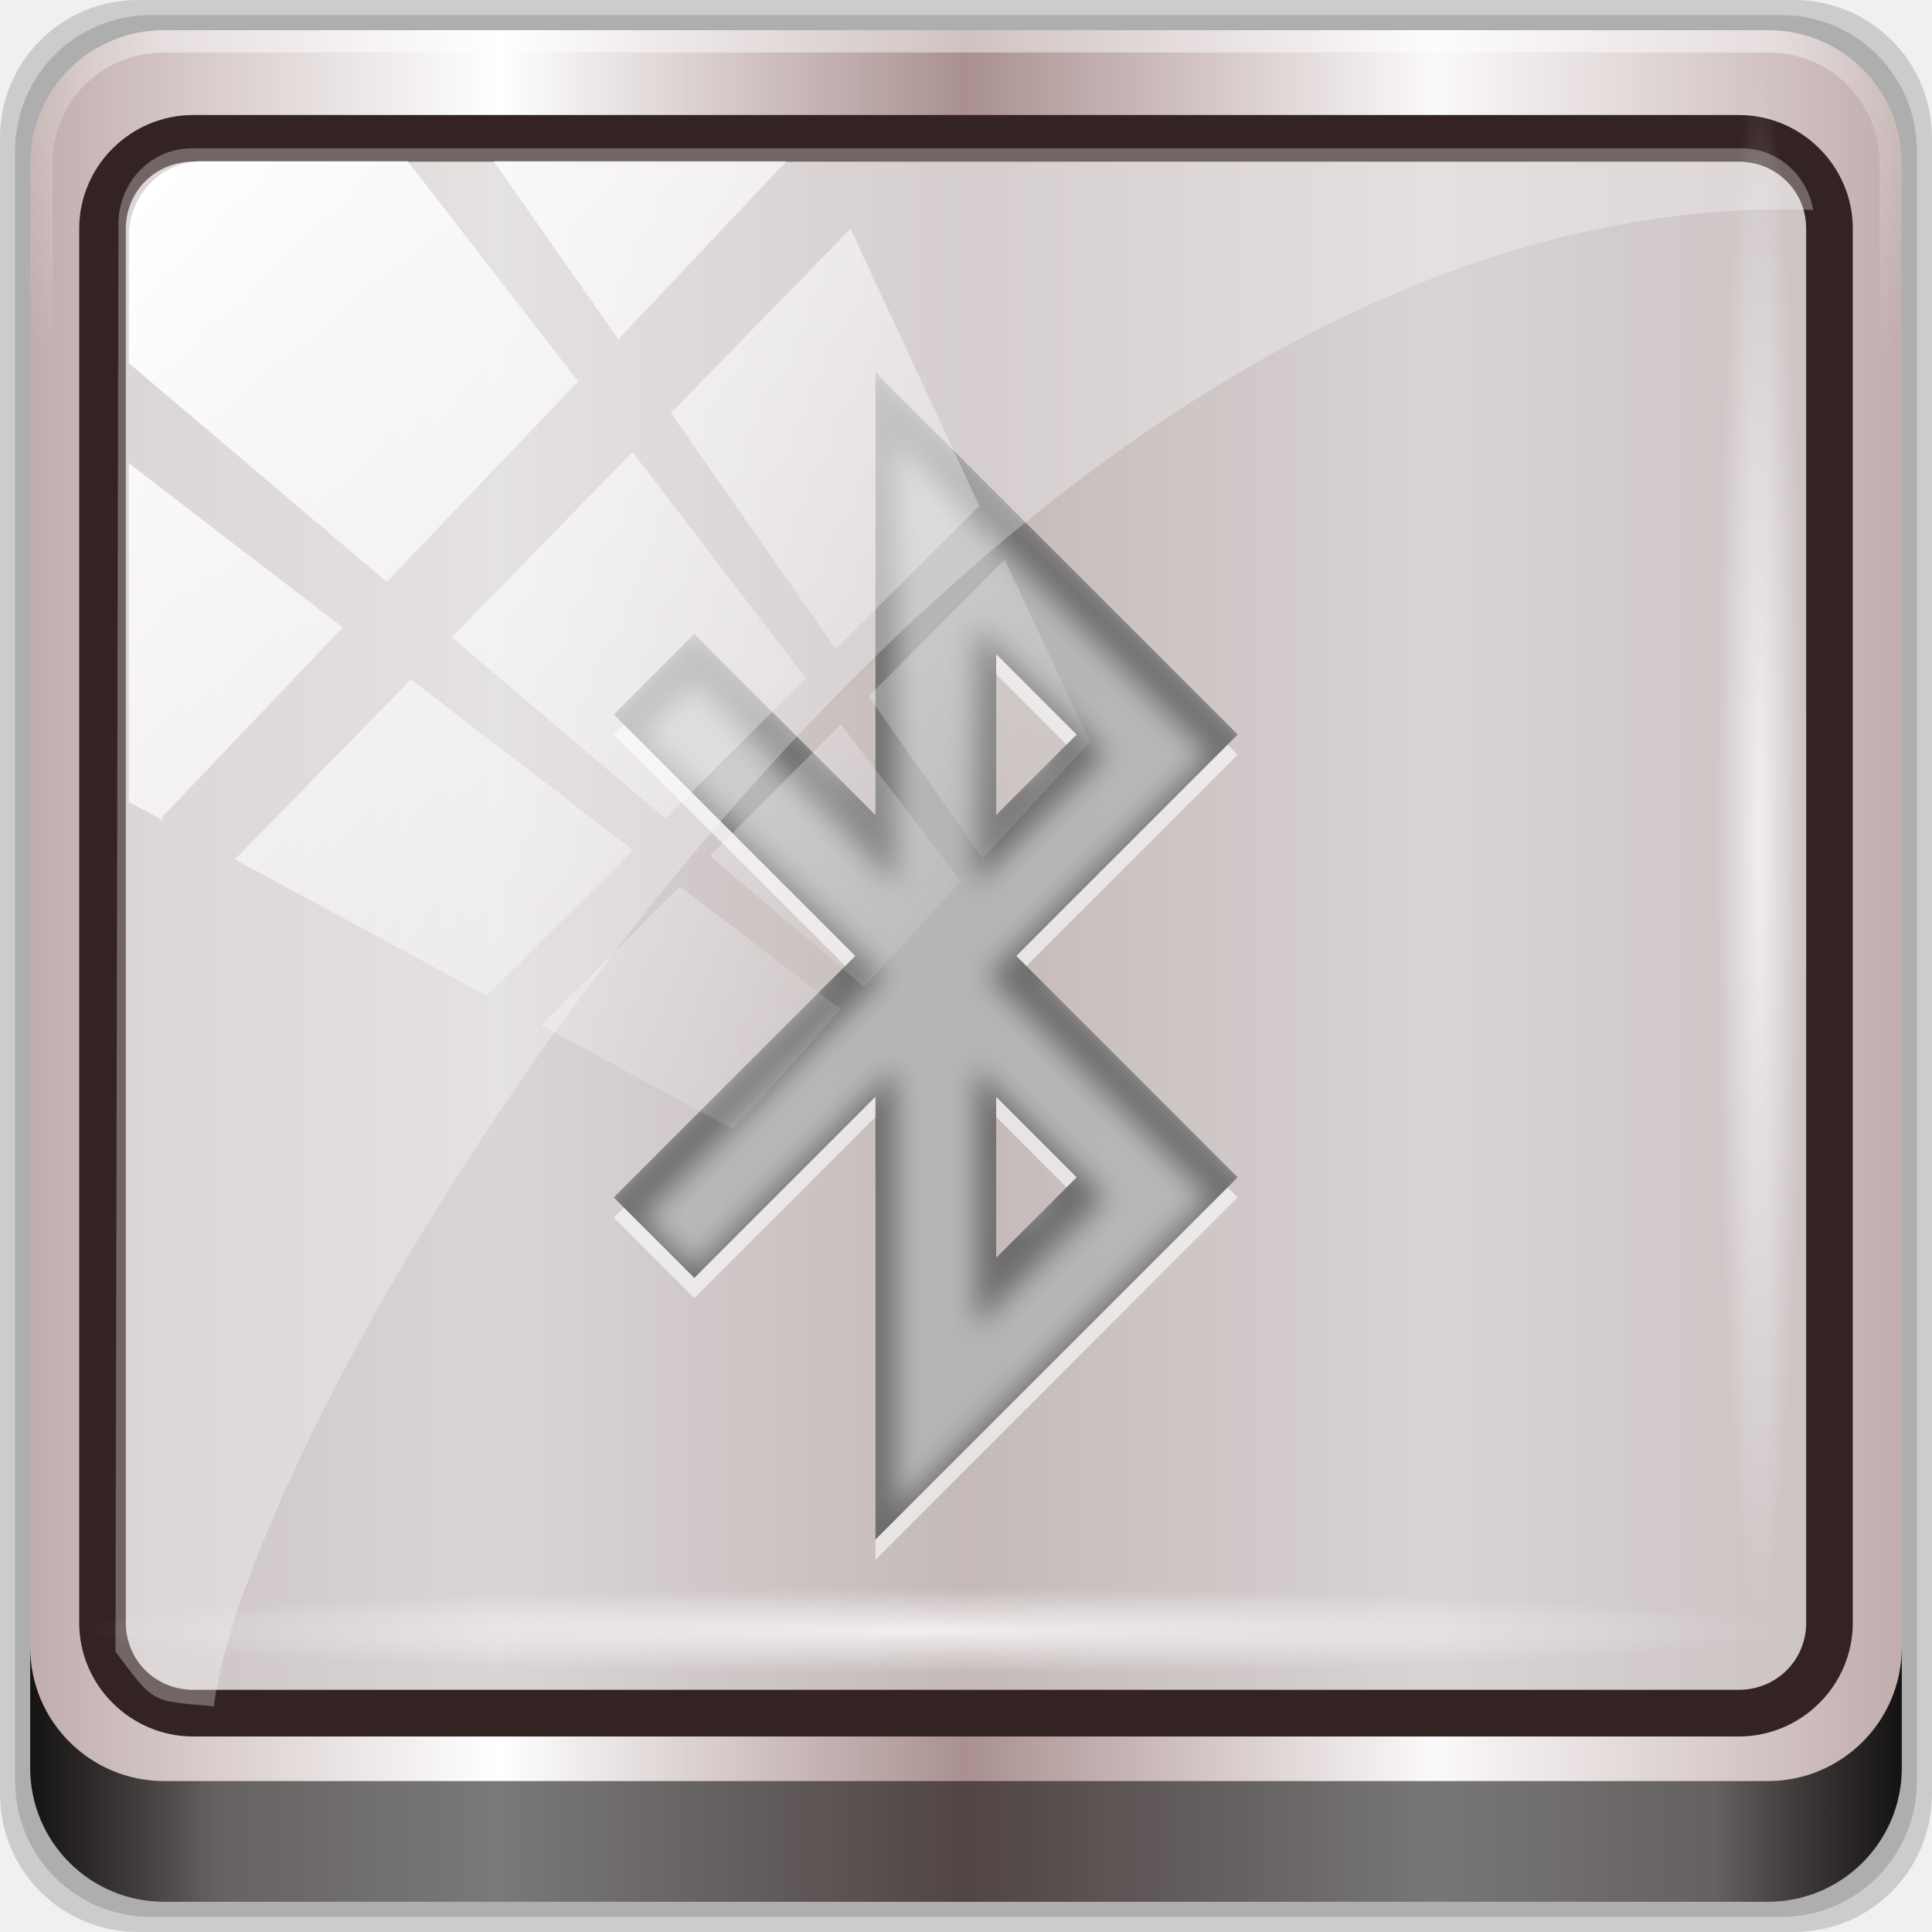
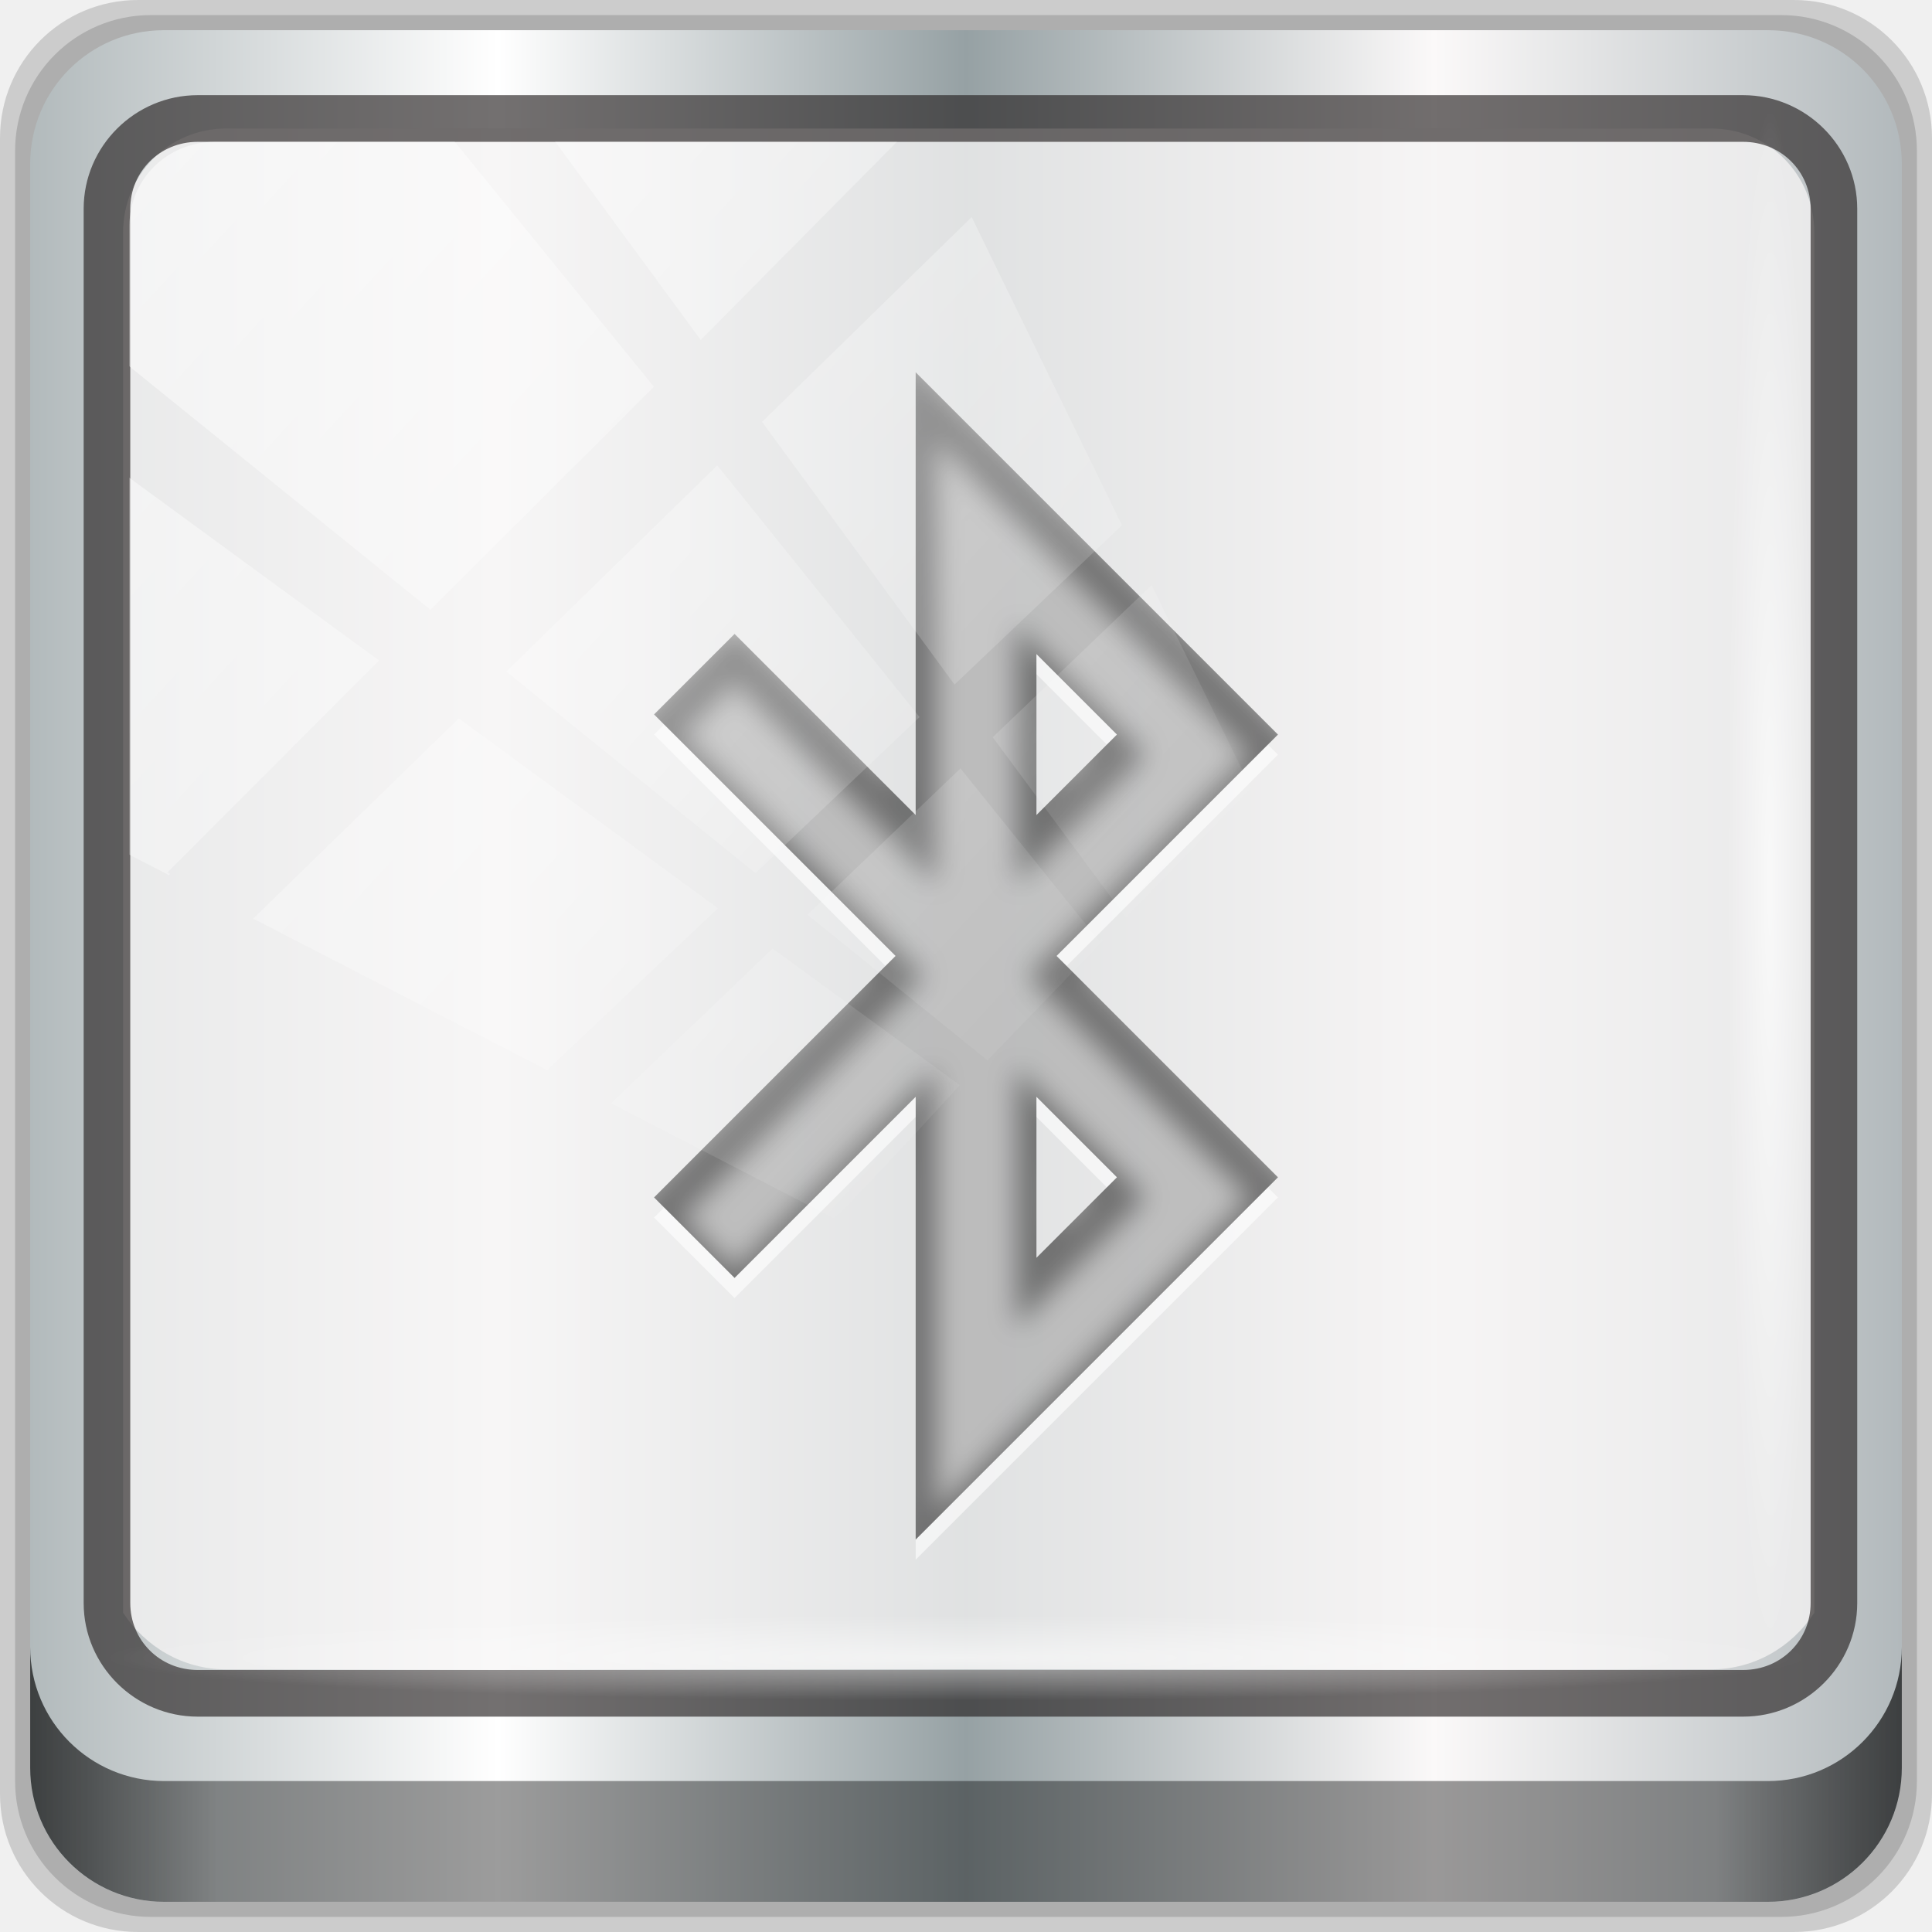
<svg xmlns="http://www.w3.org/2000/svg" xmlns:xlink="http://www.w3.org/1999/xlink" width="96px" height="96px" id="svg20692" version="1.1">
  <defs id="defs20694">
-     <linearGradient y2="47" x2="90" y1="47" x1="6" gradientTransform="matrix(1.107143,0,0,1.107143,2.9011,-18.70127)" gradientUnits="userSpaceOnUse" id="linearGradient3825" xlink:href="#linearGradient6139-0" />
    <linearGradient id="linearGradient6139-0">
      <stop id="stop6141-2" offset="0" style="stop-color:#c1adad;stop-opacity:1;" />
      <stop style="stop-color:#ffffff;stop-opacity:1;" offset="0.25" id="stop6151-0" />
      <stop style="stop-color:#aa9090;stop-opacity:1;" offset="0.5" id="stop6147-1" />
      <stop id="stop6149-4" offset="0.75" style="stop-color:#fbf9f9;stop-opacity:1;" />
      <stop id="stop6143-4" offset="1" style="stop-color:#c1adad;stop-opacity:1;" />
    </linearGradient>
-     <radialGradient r="42" fy="-27" fx="48" cy="-27" cx="48" gradientTransform="matrix(-1.072173,0,0,-0.8750202,199.4643,-19.12555)" gradientUnits="userSpaceOnUse" id="radialGradient3827" xlink:href="#linearGradient4091-0-3-0-7" />
    <linearGradient id="linearGradient4091-0-3-0-7">
      <stop style="stop-color:#ffffff;stop-opacity:1;" offset="0" id="stop4093-3-6-4-2" />
      <stop id="stop4099-6-1-8-3" offset="0.8" style="stop-color:#ffffff;stop-opacity:1;" />
      <stop style="stop-color:#ffffff;stop-opacity:0;" offset="1" id="stop4095-1-0-7-9" />
    </linearGradient>
-     <linearGradient y2="88.172" x2="94.5" y1="88.172" x1="1.5" gradientTransform="translate(8.043956,-14.66556)" gradientUnits="userSpaceOnUse" id="linearGradient3829" xlink:href="#linearGradient3832-0-6-1-1" />
    <linearGradient id="linearGradient3832-0-6-1-1">
      <stop style="stop-color:#000000;stop-opacity:1;" offset="0" id="stop3834-6-3-7-1" />
      <stop id="stop3872-2-4" offset="0.1" style="stop-color:#000000;stop-opacity:0.588;" />
      <stop style="stop-color:#000000;stop-opacity:0.588;" offset="0.9" id="stop3844-6-2-7-6" />
      <stop style="stop-color:#000000;stop-opacity:1;" offset="1" id="stop3836-5-0-2-9" />
    </linearGradient>
-     <linearGradient y2="7.017" x2="45.448" y1="92.54" x1="45.448" gradientTransform="scale(1.005865,0.994169)" gradientUnits="userSpaceOnUse" id="linearGradient3835" xlink:href="#ButtonShadow-1" />
    <linearGradient x1="45.448" y1="92.54" x2="45.448" y2="7.017" id="ButtonShadow-1" gradientUnits="userSpaceOnUse" gradientTransform="scale(1.005865,0.994169)">
      <stop id="stop3750-9" style="stop-color:#000000;stop-opacity:1" offset="0" />
      <stop id="stop3752-9" style="stop-color:#000000;stop-opacity:0.588" offset="1" />
    </linearGradient>
    <filter color-interpolation-filters="sRGB" id="filter3174-3">
      <feGaussianBlur id="feGaussianBlur3176-6" stdDeviation="1.71" />
    </filter>
    <clipPath id="clipPath4016-9" clipPathUnits="userSpaceOnUse">
      <path style="opacity:0.8;fill:#ff00ff;fill-opacity:1;stroke:none" d="m 44,17 0,22 -9,-9 -4,4 12,12 -12,12 4,4 9,-9 0,22 L 58,61 62,57 51,46 62,35 58,31 44,17 z m 6,14 4,4 -4,4 0,-8 z m 0,22 4,4 -4,4 0,-8 z" id="path4018-1" />
    </clipPath>
    <filter color-interpolation-filters="sRGB" id="filter4020-8">
      <feGaussianBlur id="feGaussianBlur4022-9" stdDeviation="0.667" />
    </filter>
    <linearGradient xlink:href="#linearGradient4213-7-8" id="linearGradient4967" gradientUnits="userSpaceOnUse" x1="2.771" y1="-28.642" x2="50.528" y2="14.514" />
    <linearGradient id="linearGradient4213-7-8">
      <stop style="stop-color:#ffffff;stop-opacity:1;" offset="0" id="stop4215-6-5" />
      <stop style="stop-color:#ffffff;stop-opacity:0;" offset="1" id="stop4217-5-2" />
    </linearGradient>
    <clipPath clipPathUnits="userSpaceOnUse" id="clipPath4156-4-6">
      <path style="opacity:0.6;fill:#ffffff;fill-opacity:1;stroke:none" d="m 27.046,-55.695 -14.214,13.321 0.061,0 15.653,21.771 10.231,-10.546 C 38.562,-32.302 27.468,-54.819 27.046,-55.695 z M 9.647,-39.383 -5.241,-25.321 15.988,-7.806 26.372,-18.383 9.647,-39.383 z m 31.491,12.951 -9.741,9.714 8.945,12.458 7.781,-7.555 -6.984,-14.617 z m -49.84,4.379 -13.754,12.982 26.283,13.846 0.061,-0.062 -0.123,-0.062 L 13.599,-5.401 -8.702,-22.053 z m 38.015,7.401 -9.803,9.775 11.579,9.559 7.628,-7.401 -8.669,-11.009 -0.735,-0.925 z m 20.187,5.674 -7.383,7.216 6.188,8.542 5.82,-6.137 -4.626,-9.621 z m -32.195,6.322 -9.557,9.498 13.662,7.185 7.934,-7.678 -12.039,-9.004 z m 23.312,2.374 -7.107,6.938 8.363,6.907 5.361,-5.674 -0.061,-0.092 -0.092,0.123 -6.464,-8.203 z m -8.73,8.542 -7.505,7.339 10.354,5.458 c 1.397,-1.321 5.675,-6.123 5.851,-6.322 L 31.886,8.26 z" id="path4158-0-3" />
    </clipPath>
-     <radialGradient r="43.199" fy="44.893" fx="13.948" cy="44.893" cx="13.948" gradientTransform="matrix(0.9751338,0,0,0.04919072,32.73469,78.81442)" gradientUnits="userSpaceOnUse" id="radialGradient4992" xlink:href="#linearGradient4133-5" />
    <linearGradient id="linearGradient4133-5">
      <stop style="stop-color:#ffffff;stop-opacity:1;" offset="0" id="stop4135-4" />
      <stop style="stop-color:#ffffff;stop-opacity:0;" offset="1" id="stop4137-5" />
    </linearGradient>
    <radialGradient r="43.199" fy="44.893" fx="13.948" cy="44.893" cx="13.948" gradientTransform="matrix(0.8883266,0,0,0.04919072,29.38221,-89.63522)" gradientUnits="userSpaceOnUse" id="radialGradient3833-1" xlink:href="#linearGradient4133-5" />
-     <radialGradient r="43.199" fy="44.893" fx="13.948" cy="44.893" cx="13.948" gradientTransform="matrix(0.8883266,0,0,0.04919072,29.38221,-89.63522)" gradientUnits="userSpaceOnUse" id="radialGradient45943" xlink:href="#linearGradient4133-5" />
+     <linearGradient xlink:href="#linearGradient6139-0-3" id="linearGradient4071" gradientUnits="userSpaceOnUse" gradientTransform="matrix(1.107143,0,0,1.107143,-4.993903,-3.620687)" x1="6" y1="47" x2="90" y2="47" />
+     <linearGradient id="linearGradient6139-0-3">
+       <stop id="stop6141-2-6" offset="0" style="stop-color:#b2babc;stop-opacity:1" />
+       <stop style="stop-color:#ffffff;stop-opacity:1;" offset="0.25" id="stop6151-0-7" />
+       <stop style="stop-color:#96a1a4;stop-opacity:1" offset="0.5" id="stop6147-1-5" />
+       <stop id="stop6149-4-3" offset="0.75" style="stop-color:#fbf9f9;stop-opacity:1;" />
+       <stop id="stop6143-4-5" offset="1" style="stop-color:#b2b9bc;stop-opacity:1" />
+     </linearGradient>
+     <linearGradient gradientTransform="translate(0.1489535,0.415026)" xlink:href="#linearGradient3832-0-6-1-1" id="linearGradient4129" x1="1.5" y1="88.172" x2="94.5" y2="88.172" gradientUnits="userSpaceOnUse" />
+     <radialGradient xlink:href="#linearGradient4213-7-8" id="radialGradient7462" gradientUnits="userSpaceOnUse" gradientTransform="matrix(0.9751338,0,0,0.04919072,34.04765,80.58172)" cx="13.948" cy="44.893" fx="13.948" fy="44.893" r="43.199" />
+     <radialGradient xlink:href="#linearGradient4213-7-8" id="radialGradient7464" gradientUnits="userSpaceOnUse" gradientTransform="matrix(0.8883266,0,0,0.04919072,31.95952,-90.31726)" cx="13.948" cy="44.893" fx="13.948" fy="44.893" r="43.199" />
+     <clipPath id="clipPath4156-4-1" clipPathUnits="userSpaceOnUse">
+       <path id="path4158-0-8" d="m 27.046,-55.695 -14.214,13.321 h 0.061 l 15.653,21.771 10.231,-10.546 C 38.562,-32.302 27.468,-54.819 27.046,-55.695 Z M 9.647,-39.383 -5.241,-25.321 15.988,-7.806 26.372,-18.383 Z m 31.491,12.951 -9.741,9.714 8.945,12.458 7.781,-7.555 z m -49.84,4.379 -13.754,12.982 26.283,13.846 0.061,-0.062 -0.123,-0.062 L 13.599,-5.401 -8.702,-22.053 Z m 38.015,7.401 -9.803,9.775 11.579,9.559 7.628,-7.401 -8.669,-11.009 z m 20.187,5.674 -7.383,7.216 6.188,8.542 5.82,-6.137 z m -32.195,6.322 -9.557,9.498 13.662,7.185 7.934,-7.678 z m 23.312,2.374 -7.107,6.938 8.363,6.907 5.361,-5.674 -0.061,-0.092 -0.092,0.123 -6.464,-8.203 z m -8.73,8.542 -7.505,7.339 10.354,5.458 c 1.397,-1.321 5.675,-6.123 5.851,-6.322 z" style="opacity:0.6;fill:#ffffff;fill-opacity:1;stroke:none" />
+     </clipPath>
+     <clipPath clipPathUnits="userSpaceOnUse" id="clipPath4355-7">
+       <rect style="fill:#ffffff;fill-opacity:1;fill-rule:nonzero;stroke:none" id="rect4357-5" width="84" height="80" x="6" y="6" rx="6" ry="6" />
+     </clipPath>
+     <clipPath clipPathUnits="userSpaceOnUse" id="clipPath4355-9">
+       <rect style="fill:#ffffff;fill-opacity:1;fill-rule:nonzero;stroke:none" id="rect4357-1" width="84" height="80" x="6" y="6" rx="6" ry="6" />
+     </clipPath>
+     <clipPath clipPathUnits="userSpaceOnUse" id="clipPath4355-1">
+       <rect style="fill:#ffffff;fill-opacity:1;fill-rule:nonzero;stroke:none" id="rect4357-9" width="84" height="80" x="6" y="6" rx="6" ry="6" />
+     </clipPath>
+     <clipPath clipPathUnits="userSpaceOnUse" id="clipPath3943-52-0">
+       <path id="path3945-4-1" d="m 69.781,20.844 -5,3.438 c 5.587,5.537 9,13.328 9,21.812 0,8.434 -3.377,16.096 -8.906,21.625 l 5,3.438 C 76.078,64.576 80,55.844 80,46.094 c 2e-6,-9.797 -3.963,-18.66 -10.219,-25.25 z M 40,24.062 28.906,36.219 H 21.5 c -0.823,0 -1.5,0.677 -1.5,1.5 v 1 14.844 1 c 0,0.823 0.684,1.61 1.5,1.5 h 7.406 L 40,68 V 66 26.062 Z m 20.594,3.281 -5,3.438 L 55.5,30.875 c 3.938,3.89 6.406,9.25 6.406,15.219 0,5.921 -2.43,11.148 -6.312,15.031 l 0.094,0.094 5.094,3.438 c 4.475,-4.908 7.25,-11.402 7.25,-18.562 0,-7.231 -2.879,-13.831 -7.438,-18.75 z m -9.25,6.5 -5.219,3.625 c 2.222,2.218 3.719,5.24 3.719,8.625 0,3.337 -1.459,6.228 -3.625,8.438 l 5.219,3.625 c 2.822,-3.237 4.531,-7.434 4.531,-12.062 0,-4.673 -1.754,-9.001 -4.625,-12.25 z" style="color:#000000;display:inline;overflow:visible;visibility:visible;opacity:0.8;fill:#ff00ff;fill-opacity:1;fill-rule:nonzero;stroke:none;stroke-width:1;marker:none;enable-background:accumulate" />
+     </clipPath>
+     <clipPath id="clipPath4016-9-6" clipPathUnits="userSpaceOnUse">
+       <path style="opacity:0.8;fill:#ff00ff;fill-opacity:1;stroke:none" d="m 44,17 v 22 l -9,-9 -4,4 12,12 -12,12 4,4 9,-9 V 75 L 58,61 62,57 51,46 62,35 58,31 Z m 6,14 4,4 -4,4 z m 0,22 4,4 -4,4 z" id="path4018-1-1" />
+     </clipPath>
+     <filter style="color-interpolation-filters:sRGB" id="filter4020-8-8">
+       <feGaussianBlur id="feGaussianBlur4022-9-7" stdDeviation="0.667" />
+     </filter>
  </defs>
  <g id="livello1" />
-   <g id="g45845">
-     <g id="g7390" transform="translate(-8.043959,14.66556)" style="display:inline">
-       <path id="path3288" d="m 97.187,-14.666 -82.286,0 c -3.799,0 -6.857,3.058 -6.857,6.857 l 0,82.286 c 0,3.799 3.058,6.857 6.857,6.857 l 82.286,0 c 3.799,0 6.857,-3.058 6.857,-6.857 l 0,-82.286 c 0,-3.799 -3.058,-6.857 -6.857,-6.857 z" style="opacity:0.15;fill:#000000;fill-opacity:1;fill-rule:nonzero;stroke:none;display:inline" />
-       <path style="opacity:0.15;fill:#000000;fill-opacity:1;fill-rule:nonzero;stroke:none;display:inline" d="m 96.544,-13.916 -81,0 c -3.739,0 -6.75,3.01 -6.75,6.75 l 0,81 c 0,3.74 3.011,6.75 6.75,6.75 l 81,0 c 3.74,0 6.75,-3.01 6.75,-6.75 l 0,-81 c 0,-3.739 -3.01,-6.75 -6.75,-6.75 z" id="path4085" />
-       <path id="rect4251-1" d="m 95.901,-13.166 -79.714,0 c -3.68,0 -6.643,2.963 -6.643,6.643 l 0,79.714 c 0,3.68 2.963,6.643 6.643,6.643 l 79.714,0 c 3.68,0 6.643,-2.963 6.643,-6.643 l 0,-79.714 c 0,-3.68 -2.963,-6.643 -6.643,-6.643 z" style="fill:url(#linearGradient3825);fill-opacity:1;fill-rule:nonzero;stroke:none;display:inline" />
-       <g transform="matrix(1.107143,0,0,1.107143,-107.8132,-18.1477)" id="g3272">
-         <path style="opacity:0.45;fill:url(#radialGradient3827);fill-opacity:1;fill-rule:nonzero;stroke:none;display:inline" d="m 112,4.5 c -3.324,0 -6,2.676 -6,6 l 0,15 1,0 0,-15 c 0,-2.787 2.213,-5 5,-5 l 72,0 c 2.787,0 5,2.213 5,5 l 0,15 1,0 0,-15 c 0,-3.324 -2.676,-6 -6,-6 l -72,0 z" id="path4236-5" />
+   <g transform="translate(0,-1026.52)" id="layer1">
+     <g id="g2574" style="display:inline" transform="translate(-0.1489564,1026.105)">
+       <path style="display:inline;opacity:0.15;fill:#000000;fill-opacity:1;fill-rule:nonzero;stroke:none" d="M 89.292,0.415 H 7.006 c -3.799,0 -6.857,3.058 -6.857,6.857 V 89.558 c 0,3.799 3.058,6.857 6.857,6.857 H 89.292 c 3.799,0 6.857,-3.058 6.857,-6.857 V 7.272 c 0,-3.799 -3.058,-6.857 -6.857,-6.857 z" id="path3288-7" />
+       <path id="path4085-0" d="M 88.649,1.165 H 7.649 c -3.739,0 -6.75,3.01 -6.75,6.75 V 88.915 c 0,3.74 3.011,6.75 6.75,6.75 H 88.649 c 3.74,0 6.75,-3.01 6.75,-6.75 V 7.915 c 0,-3.739 -3.01,-6.75 -6.75,-6.75 z" style="display:inline;opacity:0.15;fill:#000000;fill-opacity:1;fill-rule:nonzero;stroke:none" />
+       <path style="display:inline;fill:url(#linearGradient4071);fill-opacity:1;fill-rule:nonzero;stroke:none" d="M 88.006,1.915 H 8.292 c -3.68,0 -6.643,2.963 -6.643,6.643 V 88.272 c 0,3.68 2.963,6.643 6.643,6.643 H 88.006 c 3.68,0 6.643,-2.963 6.643,-6.643 V 8.558 c 0,-3.68 -2.963,-6.643 -6.643,-6.643 z" id="rect4251-1-9" />
+       <path style="display:inline;opacity:0.779;fill:#f5f3f3;fill-opacity:1;fill-rule:nonzero;stroke:none;stroke-width:1.03" d="m 11.39,6.802 c -2.856,0 -5.124,2.288 -5.124,5.171 v 21.427 7.239 39.914 c 1.097,1.684 2.969,2.812 5.124,2.812 h 4.099 65.589 4.099 c 2.155,0 4.027,-1.127 5.124,-2.812 V 40.64 33.401 11.973 c 0,-2.883 -2.268,-5.171 -5.124,-5.171 z" id="path3400-6" />
+       <path id="path4989-3" d="m 9.974,5.144 c -3.117,0 -5.668,2.54 -5.668,5.646 v 69.278 c 0,3.106 2.551,5.646 5.668,5.646 H 86.766 c 3.117,0 5.668,-2.54 5.668,-5.646 V 10.79 c 0,-3.106 -2.551,-5.646 -5.668,-5.646 z m 0,2.319 H 86.766 c 1.888,0 3.352,1.48 3.352,3.327 v 69.278 c 0,1.846 -1.464,3.327 -3.352,3.327 H 9.974 c -1.888,0 -3.352,-1.48 -3.352,-3.327 V 10.79 c 0,-1.846 1.464,-3.327 3.352,-3.327 z" style="color:#000000;font-style:normal;font-variant:normal;font-weight:normal;font-stretch:normal;font-size:medium;line-height:normal;font-family:Sans;-inkscape-font-specification:Sans;text-indent:0;text-align:start;text-decoration:none;text-decoration-line:none;letter-spacing:normal;word-spacing:normal;text-transform:none;writing-mode:lr-tb;direction:ltr;baseline-shift:baseline;text-anchor:start;display:inline;overflow:visible;visibility:visible;fill:#241f1f;fill-opacity:0.633;stroke:none;stroke-width:2.376;marker:none;enable-background:accumulate" />
+       <path style="display:inline;opacity:0.658;fill:url(#linearGradient4129);fill-opacity:1;fill-rule:nonzero;stroke:none" d="m 1.649,82.259 v 6 c 0,3.68 2.976,6.656 6.656,6.656 H 87.993 c 3.68,0 6.656,-2.976 6.656,-6.656 v -6 c 0,3.68 -2.976,6.656 -6.656,6.656 H 8.305 c -3.68,0 -6.656,-2.976 -6.656,-6.656 z" id="path4118-6" />
+       <rect style="opacity:0.55;fill:url(#radialGradient7462);fill-opacity:1;stroke:none" id="rect4131-0" width="84.25" height="4.25" x="5.524" y="80.665" rx="0" ry="4.25" />
+       <rect ry="4.25" rx="0" y="-90.234" x="5.975" height="4.25" width="76.75" id="rect4141-6" style="opacity:0.669;fill:url(#radialGradient7464);fill-opacity:1;stroke:none" transform="rotate(90)" />
+       <g transform="translate(2.148957,0.415003)" id="g4649">
+         <path transform="translate(-0.5,1.499997)" id="path3979" d="m 44,17 v 22 l -9,-9 -4,4 12,12 -12,12 4,4 9,-9 V 75 L 58,61 62,57 51,46 62,35 58,31 Z m 6,14 4,4 -4,4 z m 0,22 4,4 -4,4 z" style="display:inline;opacity:0.8;fill:#b3b3b3;fill-opacity:1;stroke:none" />
+         <path transform="translate(-0.5,1.499997)" id="path3999" d="m 50,31 v 1 L 53.5,35.5 54,35 Z M 31.5,34.5 31,35 42.5,46.5 43,46 Z m 30,1 L 51,46 51.5,46.5 62,36 Z M 44,53 35,62 31.5,58.5 31,59 l 4,4 9,-9 z m 6,0 v 1 L 53.5,57.5 54,57 Z M 61.5,57.5 58,61 44,75 v 1 l 14,-14 4,-4 z" style="display:inline;opacity:0.6;fill:#ffffff;fill-opacity:1;stroke:none" />
+         <path transform="translate(-0.5,1.499997)" id="path4010-2" d="m 44,18 v 22 l -9,-9 -4,4 12,12 -12,12 4,4 9,-9 V 76 L 58,62 62,58 51,47 62,36 58,32 Z m 6,14 4,4 -4,4 z m 0,22 4,4 -4,4 z" style="display:inline;opacity:0.4;fill:none;stroke:#000000;stroke-width:2;stroke-miterlimit:4;stroke-dasharray:none;filter:url(#filter4020-8-8)" clip-path="url(#clipPath4016-9-6)" />
      </g>
-       <path id="path4118" d="m 9.544,67.178 0,6 c 0,3.68 2.976,6.656 6.656,6.656 l 79.688,0 c 3.68,0 6.656,-2.976 6.656,-6.656 l 0,-6 c 0,3.68 -2.976,6.656 -6.656,6.656 l -79.688,0 c -3.68,0 -6.656,-2.976 -6.656,-6.656 z" style="opacity:0.891;fill:url(#linearGradient3829);fill-opacity:1;fill-rule:nonzero;stroke:none;display:inline" />
-       <g id="g4615" transform="translate(251.288,-104.8973)">
-         <g style="display:none" id="layer2-8">
-           <rect style="opacity:0.9;fill:url(#linearGradient3835);fill-opacity:1;fill-rule:nonzero;stroke:none;filter:url(#filter3174-3)" id="rect3745-9" y="7" x="5" ry="6" rx="6" height="85" width="86" />
-         </g>
-       </g>
+       <rect transform="matrix(1.069245,0,0,1.047683,4.44418,38.89401)" style="opacity:0.508;fill:url(#linearGradient4967);fill-opacity:1;stroke:none" id="rect4146-2" width="75.966" height="69.024" x="2" y="-30" rx="3.957" ry="3.957" clip-path="url(#clipPath4156-4-1)" />
    </g>
-     <rect rx="6.214" ry="5.443" y="-26.1" x="4" height="80" width="88" id="rect4117" style="fill:#cec7c7;fill-opacity:0.748;stroke:none" transform="translate(0,32)" />
-     <path style="font-size:medium;font-style:normal;font-variant:normal;font-weight:normal;font-stretch:normal;text-indent:0;text-align:start;text-decoration:none;line-height:normal;letter-spacing:normal;word-spacing:normal;text-transform:none;direction:ltr;block-progression:tb;writing-mode:lr-tb;text-anchor:start;baseline-shift:baseline;color:#000000;fill:#342323;fill-opacity:1;stroke:none;stroke-width:2.376;marker:none;visibility:visible;display:inline;overflow:visible;enable-background:accumulate;font-family:Sans;-inkscape-font-specification:Sans" d="m 9.604,5.715 c -3.117,0 -5.668,2.54 -5.668,5.646 l 0,69.278 c 0,3.106 2.551,5.646 5.668,5.646 l 76.792,0 c 3.117,0 5.668,-2.54 5.668,-5.646 l 0,-69.278 c 0,-3.106 -2.551,-5.646 -5.668,-5.646 l -76.792,0 z m 0,2.319 76.792,0 c 1.888,0 3.352,1.48 3.352,3.327 l 0,69.278 c 0,1.846 -1.464,3.327 -3.352,3.327 l -76.792,0 c -1.888,0 -3.352,-1.48 -3.352,-3.327 l 0,-69.278 c 0,-1.846 1.464,-3.327 3.352,-3.327 z" id="path4989" />
-     <path style="opacity:0.8;fill:#b3b3b3;fill-opacity:1;stroke:none;display:inline" d="m 44,17 0,22 -9,-9 -4,4 12,12 -12,12 4,4 9,-9 0,22 L 58,61 62,57 51,46 62,35 58,31 44,17 z m 6,14 4,4 -4,4 0,-8 z m 0,22 4,4 -4,4 0,-8 z" id="path3979" transform="translate(-0.5,1.499997)" />
-     <path style="opacity:0.6;fill:#ffffff;fill-opacity:1;stroke:none;display:inline" d="m 50,31 0,1 3.5,3.5 L 54,35 50,31 z M 31.5,34.5 31,35 42.5,46.5 43,46 31.5,34.5 z m 30,1 L 51,46 51.5,46.5 62,36 61.5,35.5 z M 44,53 35,62 31.5,58.5 31,59 l 4,4 9,-9 0,-1 z m 6,0 0,1 3.5,3.5 L 54,57 50,53 z M 61.5,57.5 58,61 44,75 l 0,1 14,-14 4,-4 -0.5,-0.5 z" id="path3999" transform="translate(-0.5,1.499997)" />
-     <path clip-path="url(#clipPath4016-9)" style="opacity:0.4;fill:none;stroke:#000000;stroke-width:2;stroke-miterlimit:4;stroke-dasharray:none;display:inline;filter:url(#filter4020-8)" d="m 44,18 0,22 -9,-9 -4,4 12,12 -12,12 4,4 9,-9 0,22 L 58,62 62,58 51,47 62,36 58,32 44,18 z m 6,14 4,4 -4,4 0,-8 z m 0,22 4,4 -4,4 0,-8 z" id="path4010-2" transform="translate(-0.5,1.499997)" />
-     <g transform="matrix(1.007601,0,0,1.014293,-1.051237,0.6053371)" id="g4963">
-       <path style="opacity:0.3;fill:#ffffff;fill-opacity:1;stroke:none;display:inline" d="m 10.495,6.669 c -1.993,0 -3.604,1.649 -3.609,3.684 l -0.148,69.961 c 1.914,2.521 1.665,2.411 4.852,2.679 C 13.394,68.132 48.089,9.657 89.008,9.657 c 0.488,0 0.963,0.02 1.449,0.029 -0.303,-1.718 -1.751,-3.017 -3.524,-3.017 z" id="rect4190" />
-       <rect transform="matrix(0.9093047,0,0,0.9283773,5.578007,35.15393)" style="fill:url(#linearGradient4967);fill-opacity:1;stroke:none;display:inline" id="rect4146" width="92" height="92" x="2" y="-30" rx="3.957" ry="3.957" clip-path="url(#clipPath4156-4-6)" />
-     </g>
-     <rect ry="4.25" rx="0" y="78.898" x="4.211" height="4.25" width="84.25" id="rect4131" style="opacity:0.755;fill:url(#radialGradient4992);fill-opacity:1;stroke:none;display:inline" />
-     <rect transform="matrix(0,1,-1,0,0,0)" style="opacity:0.708;fill:url(#radialGradient45943);fill-opacity:1;stroke:none;display:inline" id="rect4141" width="76.75" height="4.25" x="3.398" y="-89.552" rx="0" ry="4.25" />
  </g>
</svg>
